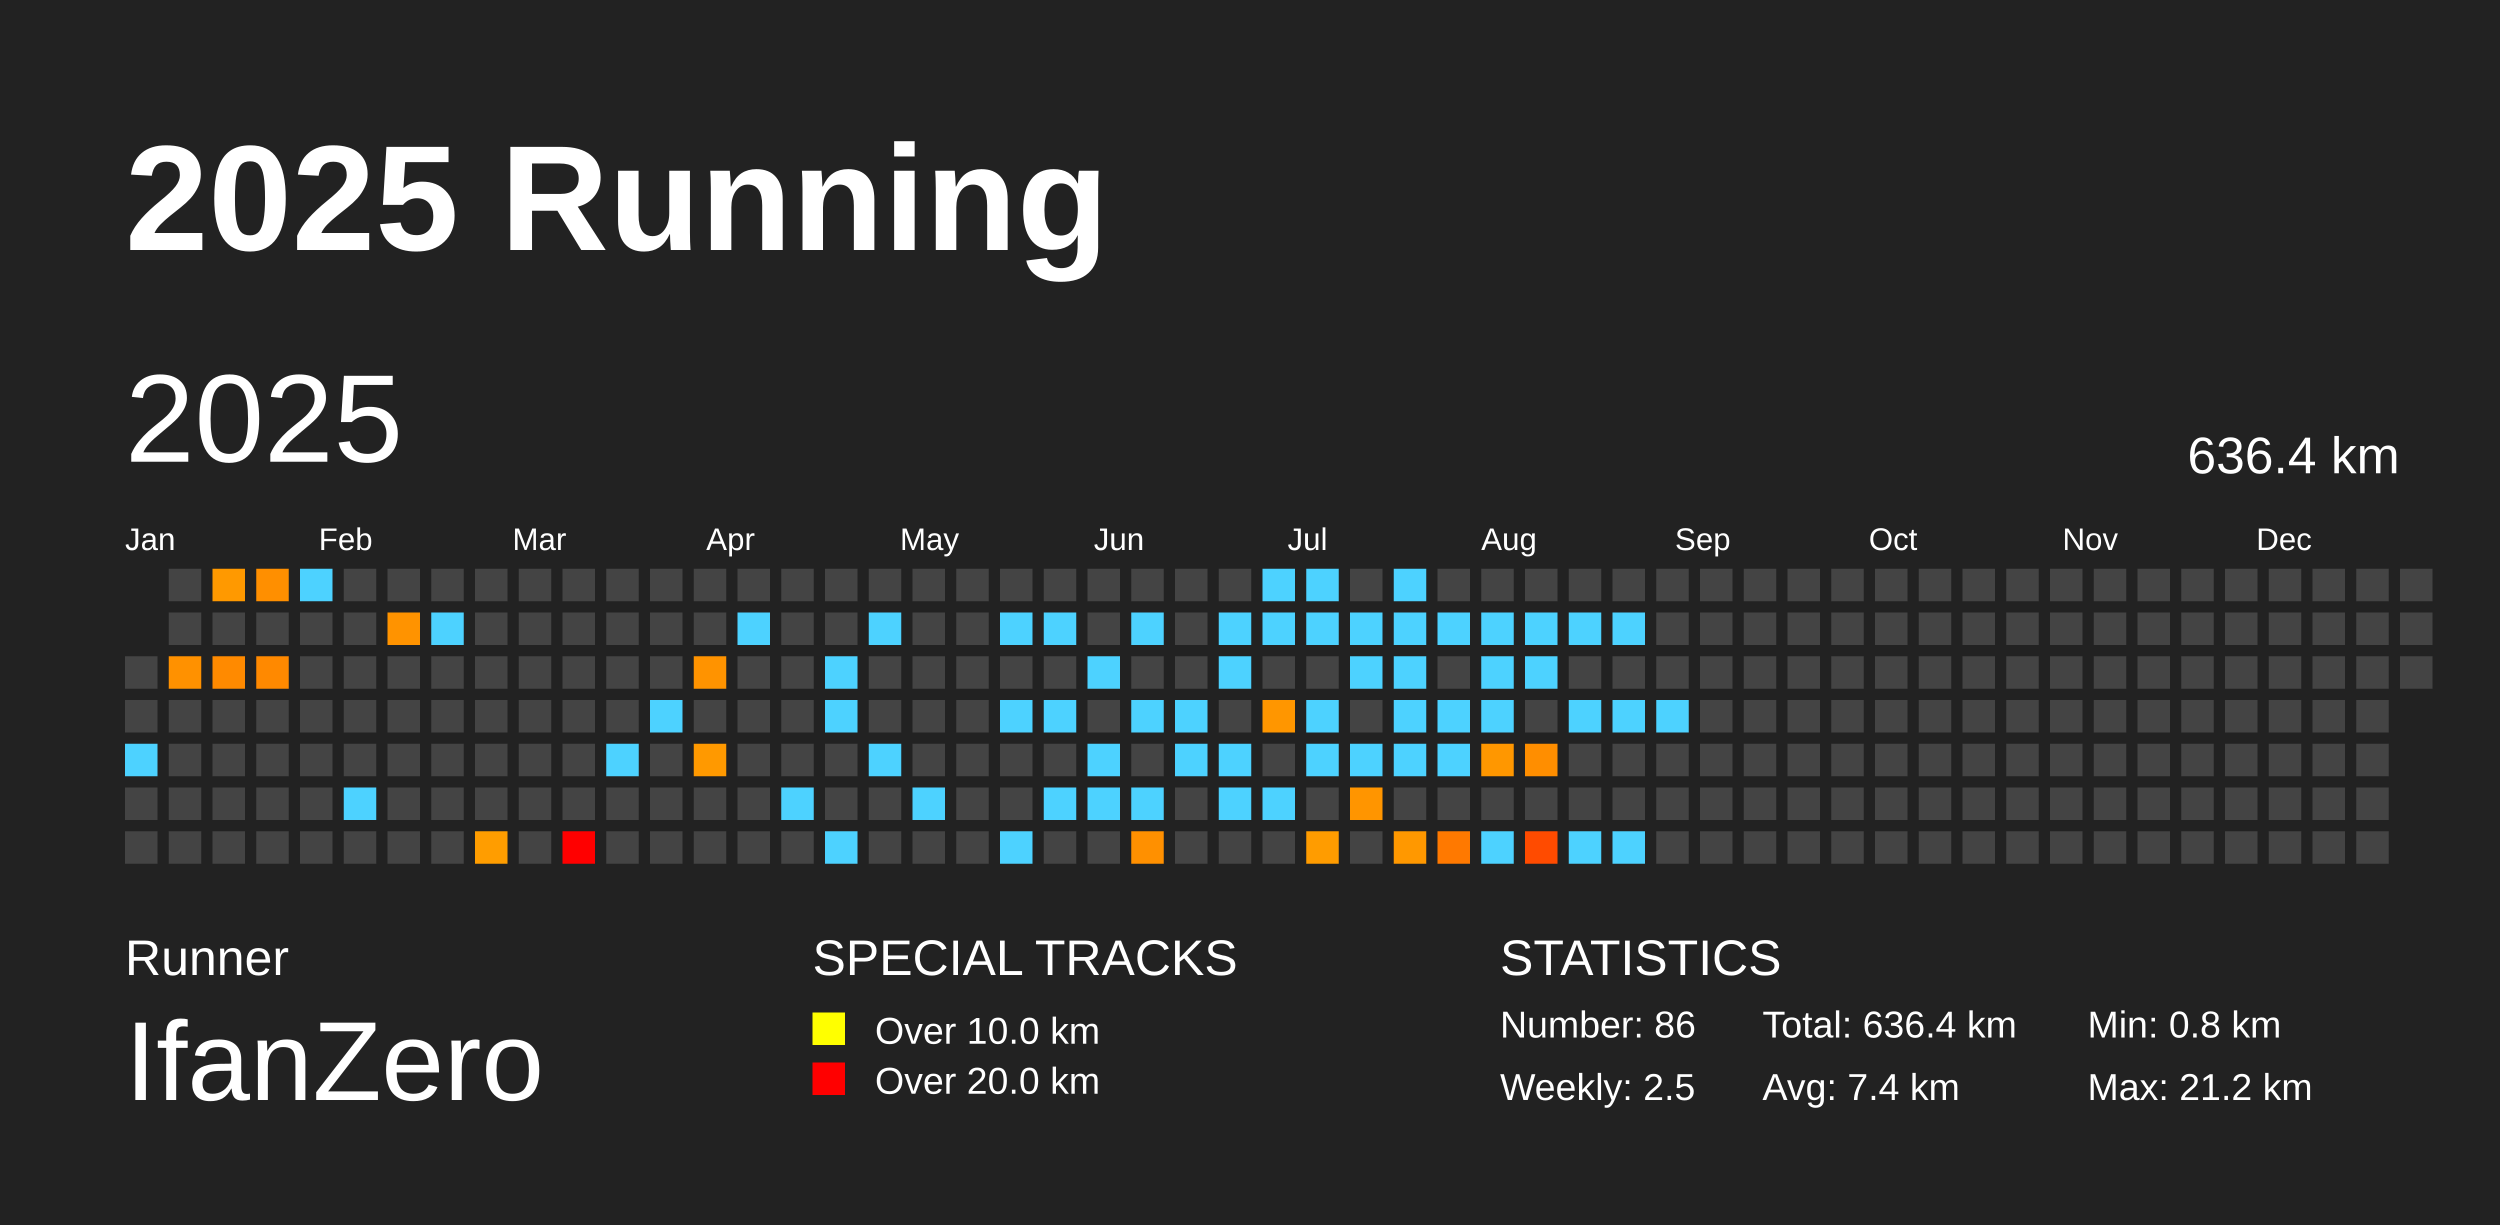
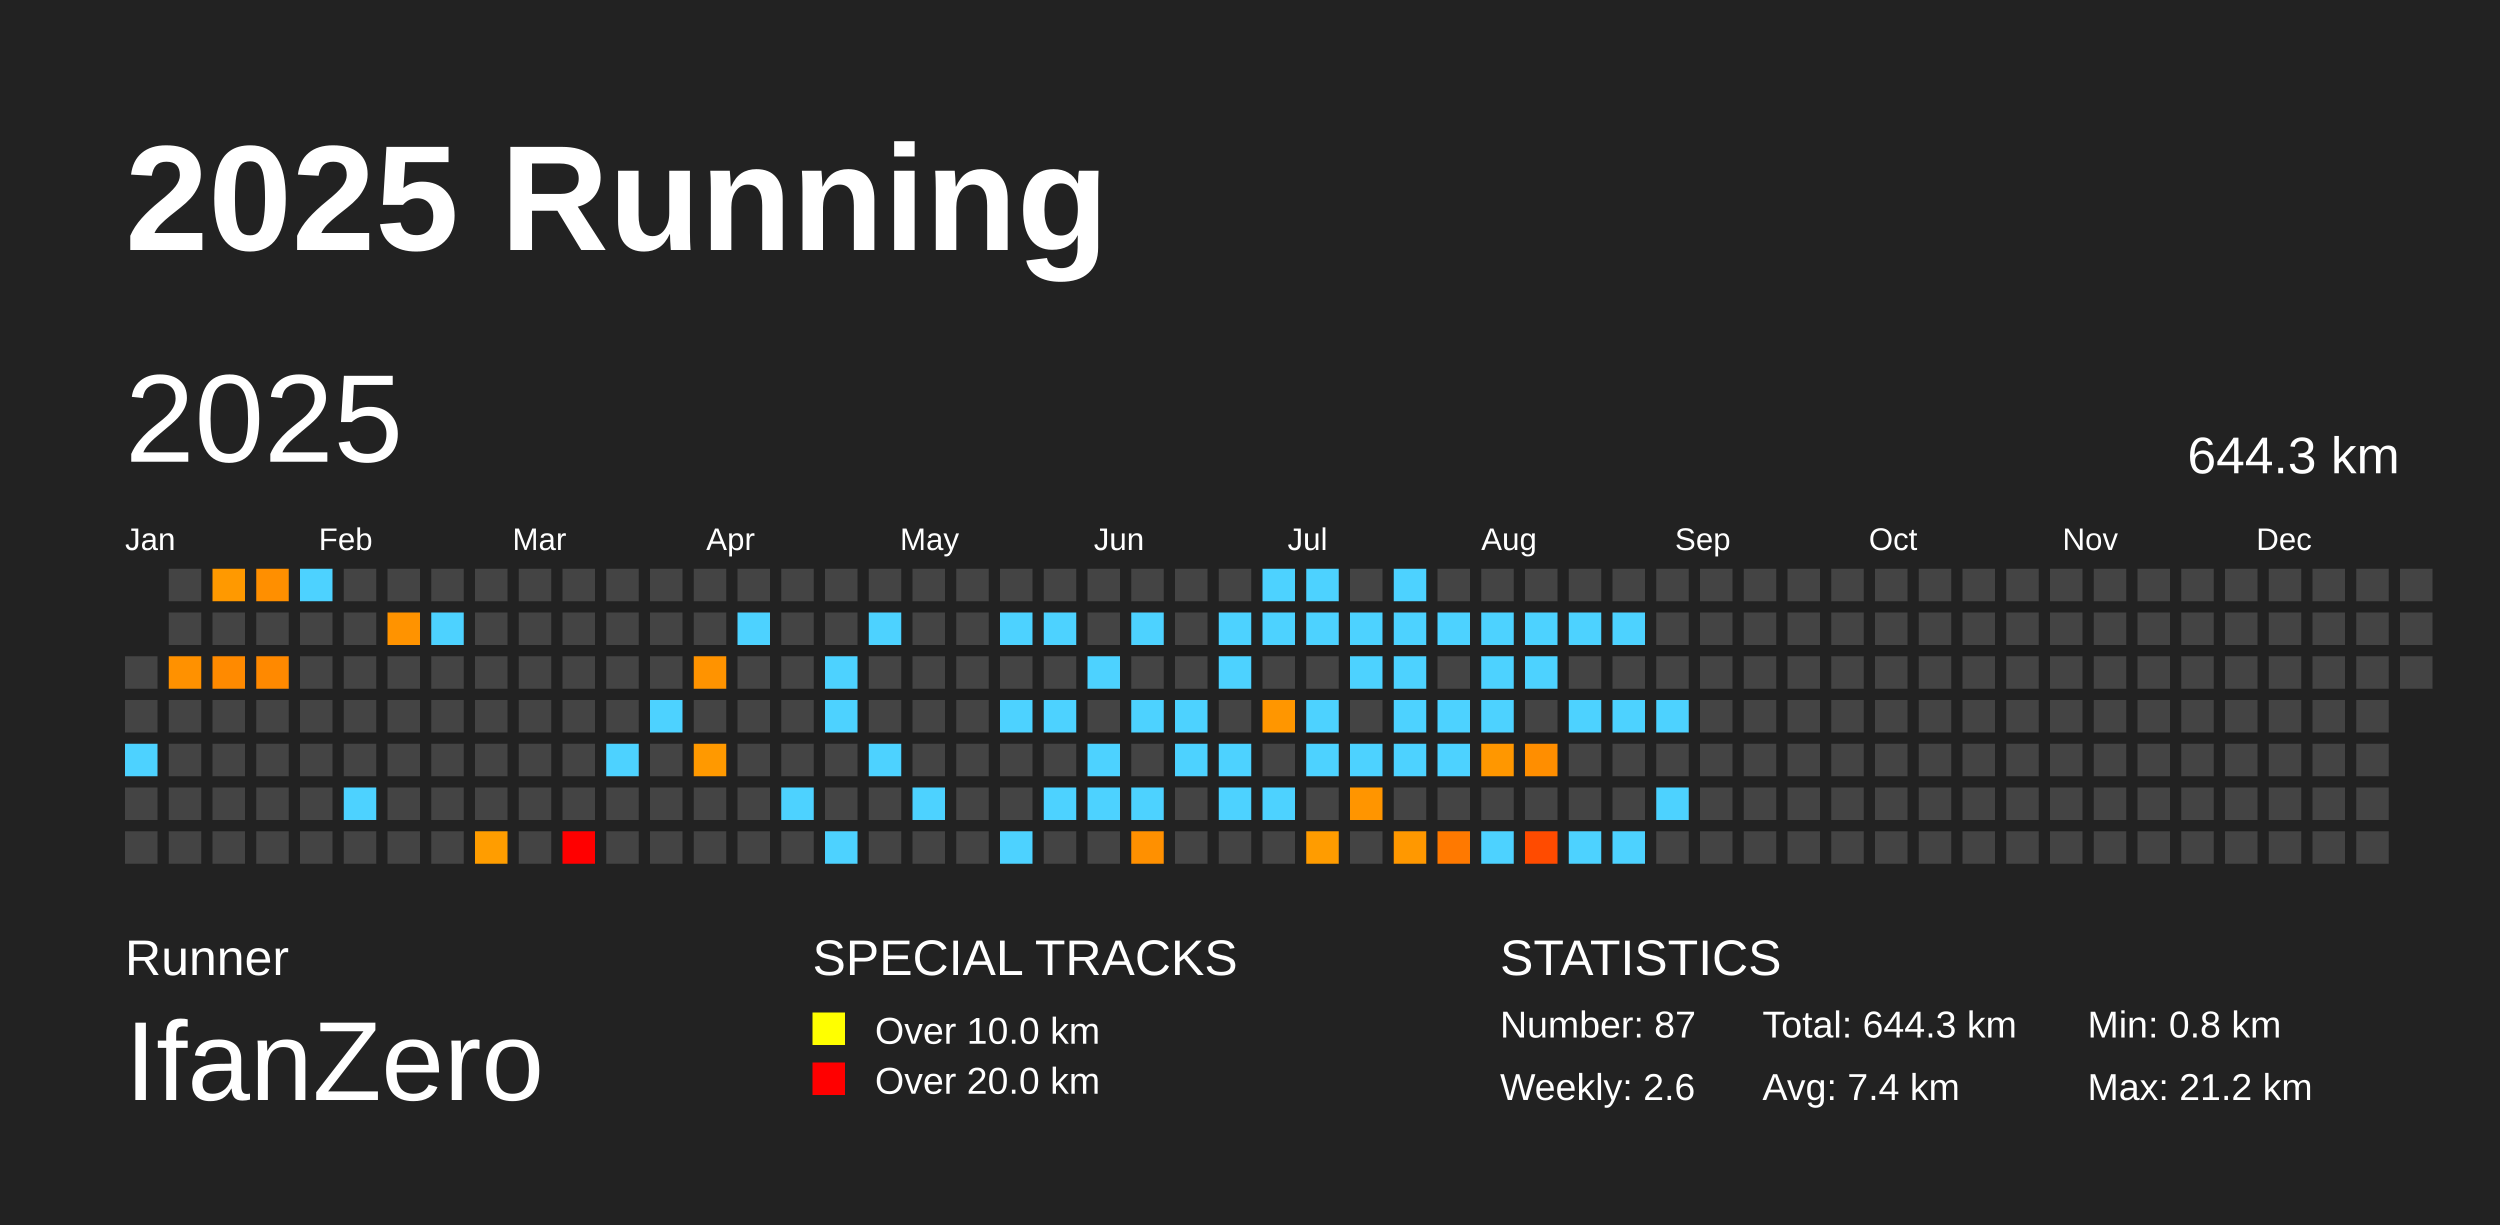
<svg xmlns="http://www.w3.org/2000/svg" baseProfile="full" height="98mm" version="1.1" viewBox="0,0,200,98" width="200mm">
  <defs />
  <rect fill="#222222" height="98" width="200" x="0" y="0" />
  <text fill="#FFFFFF" style="font-size:12px; font-family:Arial; font-weight:bold;" x="10" y="20">2025 Running</text>
  <text fill="#FFFFFF" style="font-size:4px; font-family:Arial" x="10" y="78">Runner</text>
  <text fill="#FFFFFF" style="font-size:9px; font-family:Arial" x="10" y="88">IfanZero</text>
  <text fill="#FFFFFF" style="font-size:4px; font-family:Arial" x="65" y="78">SPECIAL TRACKS</text>
  <rect fill="yellow" height="2.6" width="2.6" x="65" y="81" />
  <text fill="#FFFFFF" style="font-size:3px; font-family:Arial" x="70" y="83.5">Over 10.0 km</text>
  <rect fill="red" height="2.6" width="2.6" x="65" y="85" />
  <text fill="#FFFFFF" style="font-size:3px; font-family:Arial" x="70" y="87.5">Over 20.0 km</text>
  <text fill="#FFFFFF" style="font-size:4px; font-family:Arial" x="120" y="78">STATISTICS</text>
-   <text fill="#FFFFFF" style="font-size:3px; font-family:Arial" x="120" y="83">Number: 86</text>
-   <text fill="#FFFFFF" style="font-size:3px; font-family:Arial" x="120" y="88">Weekly: 2.5</text>
-   <text fill="#FFFFFF" style="font-size:3px; font-family:Arial" x="141" y="83">Total: 636.4 km</text>
+   <text fill="#FFFFFF" style="font-size:3px; font-family:Arial" x="120" y="83">Number: 87</text>
+   <text fill="#FFFFFF" style="font-size:3px; font-family:Arial" x="120" y="88">Weekly: 2.6</text>
+   <text fill="#FFFFFF" style="font-size:3px; font-family:Arial" x="141" y="83">Total: 644.3 km</text>
  <text fill="#FFFFFF" style="font-size:3px; font-family:Arial" x="141" y="88">Avg: 7.4 km</text>
  <text fill="#FFFFFF" style="font-size:3px; font-family:Arial" x="167" y="83">Min: 0.8 km</text>
  <text fill="#FFFFFF" style="font-size:3px; font-family:Arial" x="167" y="88">Max: 21.2 km</text>
  <text dominant-baseline="hanging" fill="#FFFFFF" style="font-size:10.0px; font-family:Arial;" x="10" y="30">2025</text>
-   <text dominant-baseline="hanging" fill="#FFFFFF" style="font-size:4.125px; font-family:Arial;" x="175" y="35">636.4 km</text>
+   <text dominant-baseline="hanging" fill="#FFFFFF" style="font-size:4.125px; font-family:Arial;" x="175" y="35">644.3 km</text>
  <text fill="#FFFFFF" style="font-size:2.5px; font-family:Arial" x="10.0" y="44">Jan</text>
  <text fill="#FFFFFF" style="font-size:2.5px; font-family:Arial" x="25.5" y="44">Feb</text>
  <text fill="#FFFFFF" style="font-size:2.5px; font-family:Arial" x="41.0" y="44">Mar</text>
  <text fill="#FFFFFF" style="font-size:2.5px; font-family:Arial" x="56.5" y="44">Apr</text>
  <text fill="#FFFFFF" style="font-size:2.5px; font-family:Arial" x="72.0" y="44">May</text>
  <text fill="#FFFFFF" style="font-size:2.5px; font-family:Arial" x="87.5" y="44">Jun</text>
  <text fill="#FFFFFF" style="font-size:2.5px; font-family:Arial" x="103.0" y="44">Jul</text>
  <text fill="#FFFFFF" style="font-size:2.5px; font-family:Arial" x="118.5" y="44">Aug</text>
  <text fill="#FFFFFF" style="font-size:2.5px; font-family:Arial" x="134.0" y="44">Sep</text>
  <text fill="#FFFFFF" style="font-size:2.5px; font-family:Arial" x="149.5" y="44">Oct</text>
  <text fill="#FFFFFF" style="font-size:2.5px; font-family:Arial" x="165.0" y="44">Nov</text>
  <text fill="#FFFFFF" style="font-size:2.5px; font-family:Arial" x="180.5" y="44">Dec</text>
  <rect fill="#444444" height="2.6" width="2.6" x="10.0" y="52.5" />
  <rect fill="#444444" height="2.6" width="2.6" x="10.0" y="56.0" />
  <rect fill="#4dd2ff" height="2.6" width="2.6" x="10.0" y="59.5" />
  <rect fill="#444444" height="2.6" width="2.6" x="10.0" y="63.0" />
  <rect fill="#444444" height="2.6" width="2.6" x="10.0" y="66.5" />
  <rect fill="#444444" height="2.6" width="2.6" x="13.5" y="45.5" />
  <rect fill="#444444" height="2.6" width="2.6" x="13.5" y="49.0" />
  <rect fill="#ff9100" height="2.6" width="2.6" x="13.5" y="52.5" />
  <rect fill="#444444" height="2.6" width="2.6" x="13.5" y="56.0" />
  <rect fill="#444444" height="2.6" width="2.6" x="13.5" y="59.5" />
  <rect fill="#444444" height="2.6" width="2.6" x="13.5" y="63.0" />
  <rect fill="#444444" height="2.6" width="2.6" x="13.5" y="66.5" />
  <rect fill="#ff9900" height="2.6" width="2.6" x="17.0" y="45.5" />
  <rect fill="#444444" height="2.6" width="2.6" x="17.0" y="49.0" />
  <rect fill="#ff8a00" height="2.6" width="2.6" x="17.0" y="52.5" />
  <rect fill="#444444" height="2.6" width="2.6" x="17.0" y="56.0" />
  <rect fill="#444444" height="2.6" width="2.6" x="17.0" y="59.5" />
  <rect fill="#444444" height="2.6" width="2.6" x="17.0" y="63.0" />
  <rect fill="#444444" height="2.6" width="2.6" x="17.0" y="66.5" />
  <rect fill="#ff8f00" height="2.6" width="2.6" x="20.5" y="45.5" />
  <rect fill="#444444" height="2.6" width="2.6" x="20.5" y="49.0" />
  <rect fill="#ff8900" height="2.6" width="2.6" x="20.5" y="52.5" />
  <rect fill="#444444" height="2.6" width="2.6" x="20.5" y="56.0" />
  <rect fill="#444444" height="2.6" width="2.6" x="20.5" y="59.5" />
  <rect fill="#444444" height="2.6" width="2.6" x="20.5" y="63.0" />
  <rect fill="#444444" height="2.6" width="2.6" x="20.5" y="66.5" />
  <rect fill="#4dd2ff" height="2.6" width="2.6" x="24.0" y="45.5" />
  <rect fill="#444444" height="2.6" width="2.6" x="24.0" y="49.0" />
  <rect fill="#444444" height="2.6" width="2.6" x="24.0" y="52.5" />
  <rect fill="#444444" height="2.6" width="2.6" x="24.0" y="56.0" />
  <rect fill="#444444" height="2.6" width="2.6" x="24.0" y="59.5" />
  <rect fill="#444444" height="2.6" width="2.6" x="24.0" y="63.0" />
  <rect fill="#444444" height="2.6" width="2.6" x="24.0" y="66.5" />
  <rect fill="#444444" height="2.6" width="2.6" x="27.5" y="45.5" />
  <rect fill="#444444" height="2.6" width="2.6" x="27.5" y="49.0" />
  <rect fill="#444444" height="2.6" width="2.6" x="27.5" y="52.5" />
  <rect fill="#444444" height="2.6" width="2.6" x="27.5" y="56.0" />
  <rect fill="#444444" height="2.6" width="2.6" x="27.5" y="59.5" />
  <rect fill="#4dd2ff" height="2.6" width="2.6" x="27.5" y="63.0" />
  <rect fill="#444444" height="2.6" width="2.6" x="27.5" y="66.5" />
  <rect fill="#444444" height="2.6" width="2.6" x="31.0" y="45.5" />
  <rect fill="#ff9300" height="2.6" width="2.6" x="31.0" y="49.0" />
  <rect fill="#444444" height="2.6" width="2.6" x="31.0" y="52.5" />
  <rect fill="#444444" height="2.6" width="2.6" x="31.0" y="56.0" />
  <rect fill="#444444" height="2.6" width="2.6" x="31.0" y="59.5" />
  <rect fill="#444444" height="2.6" width="2.6" x="31.0" y="63.0" />
  <rect fill="#444444" height="2.6" width="2.6" x="31.0" y="66.5" />
  <rect fill="#444444" height="2.6" width="2.6" x="34.5" y="45.5" />
  <rect fill="#4dd2ff" height="2.6" width="2.6" x="34.5" y="49.0" />
  <rect fill="#444444" height="2.6" width="2.6" x="34.5" y="52.5" />
  <rect fill="#444444" height="2.6" width="2.6" x="34.5" y="56.0" />
  <rect fill="#444444" height="2.6" width="2.6" x="34.5" y="59.5" />
  <rect fill="#444444" height="2.6" width="2.6" x="34.5" y="63.0" />
  <rect fill="#444444" height="2.6" width="2.6" x="34.5" y="66.5" />
  <rect fill="#444444" height="2.6" width="2.6" x="38.0" y="45.5" />
  <rect fill="#444444" height="2.6" width="2.6" x="38.0" y="49.0" />
  <rect fill="#444444" height="2.6" width="2.6" x="38.0" y="52.5" />
  <rect fill="#444444" height="2.6" width="2.6" x="38.0" y="56.0" />
  <rect fill="#444444" height="2.6" width="2.6" x="38.0" y="59.5" />
  <rect fill="#444444" height="2.6" width="2.6" x="38.0" y="63.0" />
  <rect fill="#ff9d00" height="2.6" width="2.6" x="38.0" y="66.5" />
  <rect fill="#444444" height="2.6" width="2.6" x="41.5" y="45.5" />
  <rect fill="#444444" height="2.6" width="2.6" x="41.5" y="49.0" />
  <rect fill="#444444" height="2.6" width="2.6" x="41.5" y="52.5" />
  <rect fill="#444444" height="2.6" width="2.6" x="41.5" y="56.0" />
  <rect fill="#444444" height="2.6" width="2.6" x="41.5" y="59.5" />
  <rect fill="#444444" height="2.6" width="2.6" x="41.5" y="63.0" />
  <rect fill="#444444" height="2.6" width="2.6" x="41.5" y="66.5" />
  <rect fill="#444444" height="2.6" width="2.6" x="45.0" y="45.5" />
  <rect fill="#444444" height="2.6" width="2.6" x="45.0" y="49.0" />
  <rect fill="#444444" height="2.6" width="2.6" x="45.0" y="52.5" />
  <rect fill="#444444" height="2.6" width="2.6" x="45.0" y="56.0" />
  <rect fill="#444444" height="2.6" width="2.6" x="45.0" y="59.5" />
  <rect fill="#444444" height="2.6" width="2.6" x="45.0" y="63.0" />
  <rect fill="red" height="2.6" width="2.6" x="45.0" y="66.5" />
  <rect fill="#444444" height="2.6" width="2.6" x="48.5" y="45.5" />
  <rect fill="#444444" height="2.6" width="2.6" x="48.5" y="49.0" />
  <rect fill="#444444" height="2.6" width="2.6" x="48.5" y="52.5" />
  <rect fill="#444444" height="2.6" width="2.6" x="48.5" y="56.0" />
  <rect fill="#4dd2ff" height="2.6" width="2.6" x="48.5" y="59.5" />
  <rect fill="#444444" height="2.6" width="2.6" x="48.5" y="63.0" />
  <rect fill="#444444" height="2.6" width="2.6" x="48.5" y="66.5" />
  <rect fill="#444444" height="2.6" width="2.6" x="52.0" y="45.5" />
  <rect fill="#444444" height="2.6" width="2.6" x="52.0" y="49.0" />
  <rect fill="#444444" height="2.6" width="2.6" x="52.0" y="52.5" />
  <rect fill="#4dd2ff" height="2.6" width="2.6" x="52.0" y="56.0" />
  <rect fill="#444444" height="2.6" width="2.6" x="52.0" y="59.5" />
  <rect fill="#444444" height="2.6" width="2.6" x="52.0" y="63.0" />
  <rect fill="#444444" height="2.6" width="2.6" x="52.0" y="66.5" />
  <rect fill="#444444" height="2.6" width="2.6" x="55.5" y="45.5" />
  <rect fill="#444444" height="2.6" width="2.6" x="55.5" y="49.0" />
  <rect fill="#ff9300" height="2.6" width="2.6" x="55.5" y="52.5" />
  <rect fill="#444444" height="2.6" width="2.6" x="55.5" y="56.0" />
  <rect fill="#ff9900" height="2.6" width="2.6" x="55.5" y="59.5" />
  <rect fill="#444444" height="2.6" width="2.6" x="55.5" y="63.0" />
  <rect fill="#444444" height="2.6" width="2.6" x="55.5" y="66.5" />
  <rect fill="#444444" height="2.6" width="2.6" x="59.0" y="45.5" />
  <rect fill="#4dd2ff" height="2.6" width="2.6" x="59.0" y="49.0" />
  <rect fill="#444444" height="2.6" width="2.6" x="59.0" y="52.5" />
  <rect fill="#444444" height="2.6" width="2.6" x="59.0" y="56.0" />
  <rect fill="#444444" height="2.6" width="2.6" x="59.0" y="59.5" />
  <rect fill="#444444" height="2.6" width="2.6" x="59.0" y="63.0" />
  <rect fill="#444444" height="2.6" width="2.6" x="59.0" y="66.5" />
  <rect fill="#444444" height="2.6" width="2.6" x="62.5" y="45.5" />
  <rect fill="#444444" height="2.6" width="2.6" x="62.5" y="49.0" />
  <rect fill="#444444" height="2.6" width="2.6" x="62.5" y="52.5" />
  <rect fill="#444444" height="2.6" width="2.6" x="62.5" y="56.0" />
  <rect fill="#444444" height="2.6" width="2.6" x="62.5" y="59.5" />
  <rect fill="#4dd2ff" height="2.6" width="2.6" x="62.5" y="63.0" />
  <rect fill="#444444" height="2.6" width="2.6" x="62.5" y="66.5" />
  <rect fill="#444444" height="2.6" width="2.6" x="66.0" y="45.5" />
  <rect fill="#444444" height="2.6" width="2.6" x="66.0" y="49.0" />
  <rect fill="#4dd2ff" height="2.6" width="2.6" x="66.0" y="52.5" />
  <rect fill="#4dd2ff" height="2.6" width="2.6" x="66.0" y="56.0" />
  <rect fill="#444444" height="2.6" width="2.6" x="66.0" y="59.5" />
  <rect fill="#444444" height="2.6" width="2.6" x="66.0" y="63.0" />
  <rect fill="#4dd2ff" height="2.6" width="2.6" x="66.0" y="66.5" />
  <rect fill="#444444" height="2.6" width="2.6" x="69.5" y="45.5" />
  <rect fill="#4dd2ff" height="2.6" width="2.6" x="69.5" y="49.0" />
  <rect fill="#444444" height="2.6" width="2.6" x="69.5" y="52.5" />
  <rect fill="#444444" height="2.6" width="2.6" x="69.5" y="56.0" />
  <rect fill="#4dd2ff" height="2.6" width="2.6" x="69.5" y="59.5" />
  <rect fill="#444444" height="2.6" width="2.6" x="69.5" y="63.0" />
  <rect fill="#444444" height="2.6" width="2.6" x="69.5" y="66.5" />
  <rect fill="#444444" height="2.6" width="2.6" x="73.0" y="45.5" />
  <rect fill="#444444" height="2.6" width="2.6" x="73.0" y="49.0" />
  <rect fill="#444444" height="2.6" width="2.6" x="73.0" y="52.5" />
  <rect fill="#444444" height="2.6" width="2.6" x="73.0" y="56.0" />
  <rect fill="#444444" height="2.6" width="2.6" x="73.0" y="59.5" />
  <rect fill="#4dd2ff" height="2.6" width="2.6" x="73.0" y="63.0" />
  <rect fill="#444444" height="2.6" width="2.6" x="73.0" y="66.5" />
  <rect fill="#444444" height="2.6" width="2.6" x="76.5" y="45.5" />
  <rect fill="#444444" height="2.6" width="2.6" x="76.5" y="49.0" />
  <rect fill="#444444" height="2.6" width="2.6" x="76.5" y="52.5" />
  <rect fill="#444444" height="2.6" width="2.6" x="76.5" y="56.0" />
  <rect fill="#444444" height="2.6" width="2.6" x="76.5" y="59.5" />
  <rect fill="#444444" height="2.6" width="2.6" x="76.5" y="63.0" />
  <rect fill="#444444" height="2.6" width="2.6" x="76.5" y="66.5" />
  <rect fill="#444444" height="2.6" width="2.6" x="80.0" y="45.5" />
  <rect fill="#4dd2ff" height="2.6" width="2.6" x="80.0" y="49.0" />
  <rect fill="#444444" height="2.6" width="2.6" x="80.0" y="52.5" />
  <rect fill="#4dd2ff" height="2.6" width="2.6" x="80.0" y="56.0" />
  <rect fill="#444444" height="2.6" width="2.6" x="80.0" y="59.5" />
  <rect fill="#444444" height="2.6" width="2.6" x="80.0" y="63.0" />
  <rect fill="#4dd2ff" height="2.6" width="2.6" x="80.0" y="66.5" />
  <rect fill="#444444" height="2.6" width="2.6" x="83.5" y="45.5" />
  <rect fill="#4dd2ff" height="2.6" width="2.6" x="83.5" y="49.0" />
  <rect fill="#444444" height="2.6" width="2.6" x="83.5" y="52.5" />
  <rect fill="#4dd2ff" height="2.6" width="2.6" x="83.5" y="56.0" />
  <rect fill="#444444" height="2.6" width="2.6" x="83.5" y="59.5" />
  <rect fill="#4dd2ff" height="2.6" width="2.6" x="83.5" y="63.0" />
  <rect fill="#444444" height="2.6" width="2.6" x="83.5" y="66.5" />
  <rect fill="#444444" height="2.6" width="2.6" x="87.0" y="45.5" />
  <rect fill="#444444" height="2.6" width="2.6" x="87.0" y="49.0" />
  <rect fill="#4dd2ff" height="2.6" width="2.6" x="87.0" y="52.5" />
  <rect fill="#444444" height="2.6" width="2.6" x="87.0" y="56.0" />
  <rect fill="#4dd2ff" height="2.6" width="2.6" x="87.0" y="59.5" />
  <rect fill="#4dd2ff" height="2.6" width="2.6" x="87.0" y="63.0" />
  <rect fill="#444444" height="2.6" width="2.6" x="87.0" y="66.5" />
  <rect fill="#444444" height="2.6" width="2.6" x="90.5" y="45.5" />
  <rect fill="#4dd2ff" height="2.6" width="2.6" x="90.5" y="49.0" />
  <rect fill="#444444" height="2.6" width="2.6" x="90.5" y="52.5" />
  <rect fill="#4dd2ff" height="2.6" width="2.6" x="90.5" y="56.0" />
  <rect fill="#444444" height="2.6" width="2.6" x="90.5" y="59.5" />
  <rect fill="#4dd2ff" height="2.6" width="2.6" x="90.5" y="63.0" />
  <rect fill="#ff9000" height="2.6" width="2.6" x="90.5" y="66.5" />
  <rect fill="#444444" height="2.6" width="2.6" x="94.0" y="45.5" />
  <rect fill="#444444" height="2.6" width="2.6" x="94.0" y="49.0" />
  <rect fill="#444444" height="2.6" width="2.6" x="94.0" y="52.5" />
  <rect fill="#4dd2ff" height="2.6" width="2.6" x="94.0" y="56.0" />
  <rect fill="#4dd2ff" height="2.6" width="2.6" x="94.0" y="59.5" />
  <rect fill="#444444" height="2.6" width="2.6" x="94.0" y="63.0" />
  <rect fill="#444444" height="2.6" width="2.6" x="94.0" y="66.5" />
  <rect fill="#444444" height="2.6" width="2.6" x="97.5" y="45.5" />
  <rect fill="#4dd2ff" height="2.6" width="2.6" x="97.5" y="49.0" />
  <rect fill="#4dd2ff" height="2.6" width="2.6" x="97.5" y="52.5" />
  <rect fill="#444444" height="2.6" width="2.6" x="97.5" y="56.0" />
  <rect fill="#4dd2ff" height="2.6" width="2.6" x="97.5" y="59.5" />
  <rect fill="#4dd2ff" height="2.6" width="2.6" x="97.5" y="63.0" />
  <rect fill="#444444" height="2.6" width="2.6" x="97.5" y="66.5" />
  <rect fill="#4dd2ff" height="2.6" width="2.6" x="101.0" y="45.5" />
  <rect fill="#4dd2ff" height="2.6" width="2.6" x="101.0" y="49.0" />
  <rect fill="#444444" height="2.6" width="2.6" x="101.0" y="52.5" />
  <rect fill="#ff9600" height="2.6" width="2.6" x="101.0" y="56.0" />
  <rect fill="#444444" height="2.6" width="2.6" x="101.0" y="59.5" />
  <rect fill="#4dd2ff" height="2.6" width="2.6" x="101.0" y="63.0" />
  <rect fill="#444444" height="2.6" width="2.6" x="101.0" y="66.5" />
  <rect fill="#4dd2ff" height="2.6" width="2.6" x="104.5" y="45.5" />
  <rect fill="#4dd2ff" height="2.6" width="2.6" x="104.5" y="49.0" />
  <rect fill="#444444" height="2.6" width="2.6" x="104.5" y="52.5" />
  <rect fill="#4dd2ff" height="2.6" width="2.6" x="104.5" y="56.0" />
  <rect fill="#4dd2ff" height="2.6" width="2.6" x="104.5" y="59.5" />
  <rect fill="#444444" height="2.6" width="2.6" x="104.5" y="63.0" />
  <rect fill="#ff9c00" height="2.6" width="2.6" x="104.5" y="66.5" />
  <rect fill="#444444" height="2.6" width="2.6" x="108.0" y="45.5" />
  <rect fill="#4dd2ff" height="2.6" width="2.6" x="108.0" y="49.0" />
  <rect fill="#4dd2ff" height="2.6" width="2.6" x="108.0" y="52.5" />
  <rect fill="#444444" height="2.6" width="2.6" x="108.0" y="56.0" />
  <rect fill="#4dd2ff" height="2.6" width="2.6" x="108.0" y="59.5" />
  <rect fill="#ff9500" height="2.6" width="2.6" x="108.0" y="63.0" />
  <rect fill="#444444" height="2.6" width="2.6" x="108.0" y="66.5" />
  <rect fill="#4dd2ff" height="2.6" width="2.6" x="111.5" y="45.5" />
  <rect fill="#4dd2ff" height="2.6" width="2.6" x="111.5" y="49.0" />
  <rect fill="#4dd2ff" height="2.6" width="2.6" x="111.5" y="52.5" />
  <rect fill="#4dd2ff" height="2.6" width="2.6" x="111.5" y="56.0" />
  <rect fill="#4dd2ff" height="2.6" width="2.6" x="111.5" y="59.5" />
  <rect fill="#444444" height="2.6" width="2.6" x="111.5" y="63.0" />
  <rect fill="#ff9800" height="2.6" width="2.6" x="111.5" y="66.5" />
  <rect fill="#444444" height="2.6" width="2.6" x="115.0" y="45.5" />
  <rect fill="#4dd2ff" height="2.6" width="2.6" x="115.0" y="49.0" />
  <rect fill="#444444" height="2.6" width="2.6" x="115.0" y="52.5" />
  <rect fill="#4dd2ff" height="2.6" width="2.6" x="115.0" y="56.0" />
  <rect fill="#4dd2ff" height="2.6" width="2.6" x="115.0" y="59.5" />
  <rect fill="#444444" height="2.6" width="2.6" x="115.0" y="63.0" />
  <rect fill="#ff7900" height="2.6" width="2.6" x="115.0" y="66.5" />
  <rect fill="#444444" height="2.6" width="2.6" x="118.5" y="45.5" />
  <rect fill="#4dd2ff" height="2.6" width="2.6" x="118.5" y="49.0" />
  <rect fill="#4dd2ff" height="2.6" width="2.6" x="118.5" y="52.5" />
  <rect fill="#4dd2ff" height="2.6" width="2.6" x="118.5" y="56.0" />
  <rect fill="#ff9700" height="2.6" width="2.6" x="118.5" y="59.5" />
  <rect fill="#444444" height="2.6" width="2.6" x="118.5" y="63.0" />
  <rect fill="#4dd2ff" height="2.6" width="2.6" x="118.5" y="66.5" />
  <rect fill="#444444" height="2.6" width="2.6" x="122.0" y="45.5" />
  <rect fill="#4dd2ff" height="2.6" width="2.6" x="122.0" y="49.0" />
  <rect fill="#4dd2ff" height="2.6" width="2.6" x="122.0" y="52.5" />
  <rect fill="#444444" height="2.6" width="2.6" x="122.0" y="56.0" />
  <rect fill="#ff8e00" height="2.6" width="2.6" x="122.0" y="59.5" />
  <rect fill="#444444" height="2.6" width="2.6" x="122.0" y="63.0" />
  <rect fill="#ff4b00" height="2.6" width="2.6" x="122.0" y="66.5" />
  <rect fill="#444444" height="2.6" width="2.6" x="125.5" y="45.5" />
  <rect fill="#4dd2ff" height="2.6" width="2.6" x="125.5" y="49.0" />
  <rect fill="#444444" height="2.6" width="2.6" x="125.5" y="52.5" />
  <rect fill="#4dd2ff" height="2.6" width="2.6" x="125.5" y="56.0" />
  <rect fill="#444444" height="2.6" width="2.6" x="125.5" y="59.5" />
  <rect fill="#444444" height="2.6" width="2.6" x="125.5" y="63.0" />
  <rect fill="#4dd2ff" height="2.6" width="2.6" x="125.5" y="66.5" />
  <rect fill="#444444" height="2.6" width="2.6" x="129.0" y="45.5" />
  <rect fill="#4dd2ff" height="2.6" width="2.6" x="129.0" y="49.0" />
  <rect fill="#444444" height="2.6" width="2.6" x="129.0" y="52.5" />
  <rect fill="#4dd2ff" height="2.6" width="2.6" x="129.0" y="56.0" />
  <rect fill="#444444" height="2.6" width="2.6" x="129.0" y="59.5" />
  <rect fill="#444444" height="2.6" width="2.6" x="129.0" y="63.0" />
  <rect fill="#4dd2ff" height="2.6" width="2.6" x="129.0" y="66.5" />
  <rect fill="#444444" height="2.6" width="2.6" x="132.5" y="45.5" />
  <rect fill="#444444" height="2.6" width="2.6" x="132.5" y="49.0" />
  <rect fill="#444444" height="2.6" width="2.6" x="132.5" y="52.5" />
  <rect fill="#4dd2ff" height="2.6" width="2.6" x="132.5" y="56.0" />
  <rect fill="#444444" height="2.6" width="2.6" x="132.5" y="59.5" />
-   <rect fill="#444444" height="2.6" width="2.6" x="132.5" y="63.0" />
+   <rect fill="#4dd2ff" height="2.6" width="2.6" x="132.5" y="63.0" />
  <rect fill="#444444" height="2.6" width="2.6" x="132.5" y="66.5" />
  <rect fill="#444444" height="2.6" width="2.6" x="136.0" y="45.5" />
  <rect fill="#444444" height="2.6" width="2.6" x="136.0" y="49.0" />
  <rect fill="#444444" height="2.6" width="2.6" x="136.0" y="52.5" />
  <rect fill="#444444" height="2.6" width="2.6" x="136.0" y="56.0" />
  <rect fill="#444444" height="2.6" width="2.6" x="136.0" y="59.5" />
  <rect fill="#444444" height="2.6" width="2.6" x="136.0" y="63.0" />
  <rect fill="#444444" height="2.6" width="2.6" x="136.0" y="66.5" />
  <rect fill="#444444" height="2.6" width="2.6" x="139.5" y="45.5" />
  <rect fill="#444444" height="2.6" width="2.6" x="139.5" y="49.0" />
  <rect fill="#444444" height="2.6" width="2.6" x="139.5" y="52.5" />
  <rect fill="#444444" height="2.6" width="2.6" x="139.5" y="56.0" />
  <rect fill="#444444" height="2.6" width="2.6" x="139.5" y="59.5" />
  <rect fill="#444444" height="2.6" width="2.6" x="139.5" y="63.0" />
  <rect fill="#444444" height="2.6" width="2.6" x="139.5" y="66.5" />
  <rect fill="#444444" height="2.6" width="2.6" x="143.0" y="45.5" />
  <rect fill="#444444" height="2.6" width="2.6" x="143.0" y="49.0" />
  <rect fill="#444444" height="2.6" width="2.6" x="143.0" y="52.5" />
  <rect fill="#444444" height="2.6" width="2.6" x="143.0" y="56.0" />
  <rect fill="#444444" height="2.6" width="2.6" x="143.0" y="59.5" />
  <rect fill="#444444" height="2.6" width="2.6" x="143.0" y="63.0" />
  <rect fill="#444444" height="2.6" width="2.6" x="143.0" y="66.5" />
  <rect fill="#444444" height="2.6" width="2.6" x="146.5" y="45.5" />
  <rect fill="#444444" height="2.6" width="2.6" x="146.5" y="49.0" />
  <rect fill="#444444" height="2.6" width="2.6" x="146.5" y="52.5" />
  <rect fill="#444444" height="2.6" width="2.6" x="146.5" y="56.0" />
  <rect fill="#444444" height="2.6" width="2.6" x="146.5" y="59.5" />
  <rect fill="#444444" height="2.6" width="2.6" x="146.5" y="63.0" />
  <rect fill="#444444" height="2.6" width="2.6" x="146.5" y="66.5" />
  <rect fill="#444444" height="2.6" width="2.6" x="150.0" y="45.5" />
  <rect fill="#444444" height="2.6" width="2.6" x="150.0" y="49.0" />
  <rect fill="#444444" height="2.6" width="2.6" x="150.0" y="52.5" />
  <rect fill="#444444" height="2.6" width="2.6" x="150.0" y="56.0" />
  <rect fill="#444444" height="2.6" width="2.6" x="150.0" y="59.5" />
  <rect fill="#444444" height="2.6" width="2.6" x="150.0" y="63.0" />
  <rect fill="#444444" height="2.6" width="2.6" x="150.0" y="66.5" />
  <rect fill="#444444" height="2.6" width="2.6" x="153.5" y="45.5" />
  <rect fill="#444444" height="2.6" width="2.6" x="153.5" y="49.0" />
  <rect fill="#444444" height="2.6" width="2.6" x="153.5" y="52.5" />
  <rect fill="#444444" height="2.6" width="2.6" x="153.5" y="56.0" />
  <rect fill="#444444" height="2.6" width="2.6" x="153.5" y="59.5" />
  <rect fill="#444444" height="2.6" width="2.6" x="153.5" y="63.0" />
  <rect fill="#444444" height="2.6" width="2.6" x="153.5" y="66.5" />
  <rect fill="#444444" height="2.6" width="2.6" x="157.0" y="45.5" />
  <rect fill="#444444" height="2.6" width="2.6" x="157.0" y="49.0" />
  <rect fill="#444444" height="2.6" width="2.6" x="157.0" y="52.5" />
  <rect fill="#444444" height="2.6" width="2.6" x="157.0" y="56.0" />
  <rect fill="#444444" height="2.6" width="2.6" x="157.0" y="59.5" />
  <rect fill="#444444" height="2.6" width="2.6" x="157.0" y="63.0" />
  <rect fill="#444444" height="2.6" width="2.6" x="157.0" y="66.5" />
  <rect fill="#444444" height="2.6" width="2.6" x="160.5" y="45.5" />
  <rect fill="#444444" height="2.6" width="2.6" x="160.5" y="49.0" />
  <rect fill="#444444" height="2.6" width="2.6" x="160.5" y="52.5" />
  <rect fill="#444444" height="2.6" width="2.6" x="160.5" y="56.0" />
  <rect fill="#444444" height="2.6" width="2.6" x="160.5" y="59.5" />
  <rect fill="#444444" height="2.6" width="2.6" x="160.5" y="63.0" />
  <rect fill="#444444" height="2.6" width="2.6" x="160.5" y="66.5" />
  <rect fill="#444444" height="2.6" width="2.6" x="164.0" y="45.5" />
  <rect fill="#444444" height="2.6" width="2.6" x="164.0" y="49.0" />
  <rect fill="#444444" height="2.6" width="2.6" x="164.0" y="52.5" />
  <rect fill="#444444" height="2.6" width="2.6" x="164.0" y="56.0" />
  <rect fill="#444444" height="2.6" width="2.6" x="164.0" y="59.5" />
  <rect fill="#444444" height="2.6" width="2.6" x="164.0" y="63.0" />
  <rect fill="#444444" height="2.6" width="2.6" x="164.0" y="66.5" />
  <rect fill="#444444" height="2.6" width="2.6" x="167.5" y="45.5" />
  <rect fill="#444444" height="2.6" width="2.6" x="167.5" y="49.0" />
  <rect fill="#444444" height="2.6" width="2.6" x="167.5" y="52.5" />
  <rect fill="#444444" height="2.6" width="2.6" x="167.5" y="56.0" />
  <rect fill="#444444" height="2.6" width="2.6" x="167.5" y="59.5" />
  <rect fill="#444444" height="2.6" width="2.6" x="167.5" y="63.0" />
  <rect fill="#444444" height="2.6" width="2.6" x="167.5" y="66.5" />
  <rect fill="#444444" height="2.6" width="2.6" x="171.0" y="45.5" />
  <rect fill="#444444" height="2.6" width="2.6" x="171.0" y="49.0" />
  <rect fill="#444444" height="2.6" width="2.6" x="171.0" y="52.5" />
  <rect fill="#444444" height="2.6" width="2.6" x="171.0" y="56.0" />
  <rect fill="#444444" height="2.6" width="2.6" x="171.0" y="59.5" />
  <rect fill="#444444" height="2.6" width="2.6" x="171.0" y="63.0" />
  <rect fill="#444444" height="2.6" width="2.6" x="171.0" y="66.5" />
  <rect fill="#444444" height="2.6" width="2.6" x="174.5" y="45.5" />
  <rect fill="#444444" height="2.6" width="2.6" x="174.5" y="49.0" />
  <rect fill="#444444" height="2.6" width="2.6" x="174.5" y="52.5" />
  <rect fill="#444444" height="2.6" width="2.6" x="174.5" y="56.0" />
  <rect fill="#444444" height="2.6" width="2.6" x="174.5" y="59.5" />
  <rect fill="#444444" height="2.6" width="2.6" x="174.5" y="63.0" />
  <rect fill="#444444" height="2.6" width="2.6" x="174.5" y="66.5" />
  <rect fill="#444444" height="2.6" width="2.6" x="178.0" y="45.5" />
  <rect fill="#444444" height="2.6" width="2.6" x="178.0" y="49.0" />
  <rect fill="#444444" height="2.6" width="2.6" x="178.0" y="52.5" />
  <rect fill="#444444" height="2.6" width="2.6" x="178.0" y="56.0" />
  <rect fill="#444444" height="2.6" width="2.6" x="178.0" y="59.5" />
  <rect fill="#444444" height="2.6" width="2.6" x="178.0" y="63.0" />
  <rect fill="#444444" height="2.6" width="2.6" x="178.0" y="66.5" />
  <rect fill="#444444" height="2.6" width="2.6" x="181.5" y="45.5" />
  <rect fill="#444444" height="2.6" width="2.6" x="181.5" y="49.0" />
  <rect fill="#444444" height="2.6" width="2.6" x="181.5" y="52.5" />
  <rect fill="#444444" height="2.6" width="2.6" x="181.5" y="56.0" />
  <rect fill="#444444" height="2.6" width="2.6" x="181.5" y="59.5" />
  <rect fill="#444444" height="2.6" width="2.6" x="181.5" y="63.0" />
  <rect fill="#444444" height="2.6" width="2.6" x="181.5" y="66.5" />
  <rect fill="#444444" height="2.6" width="2.6" x="185.0" y="45.5" />
  <rect fill="#444444" height="2.6" width="2.6" x="185.0" y="49.0" />
  <rect fill="#444444" height="2.6" width="2.6" x="185.0" y="52.5" />
  <rect fill="#444444" height="2.6" width="2.6" x="185.0" y="56.0" />
  <rect fill="#444444" height="2.6" width="2.6" x="185.0" y="59.5" />
  <rect fill="#444444" height="2.6" width="2.6" x="185.0" y="63.0" />
  <rect fill="#444444" height="2.6" width="2.6" x="185.0" y="66.5" />
  <rect fill="#444444" height="2.6" width="2.6" x="188.5" y="45.5" />
  <rect fill="#444444" height="2.6" width="2.6" x="188.5" y="49.0" />
  <rect fill="#444444" height="2.6" width="2.6" x="188.5" y="52.5" />
  <rect fill="#444444" height="2.6" width="2.6" x="188.5" y="56.0" />
  <rect fill="#444444" height="2.6" width="2.6" x="188.5" y="59.5" />
  <rect fill="#444444" height="2.6" width="2.6" x="188.5" y="63.0" />
  <rect fill="#444444" height="2.6" width="2.6" x="188.5" y="66.5" />
  <rect fill="#444444" height="2.6" width="2.6" x="192.0" y="45.5" />
  <rect fill="#444444" height="2.6" width="2.6" x="192.0" y="49.0" />
  <rect fill="#444444" height="2.6" width="2.6" x="192.0" y="52.5" />
</svg>
